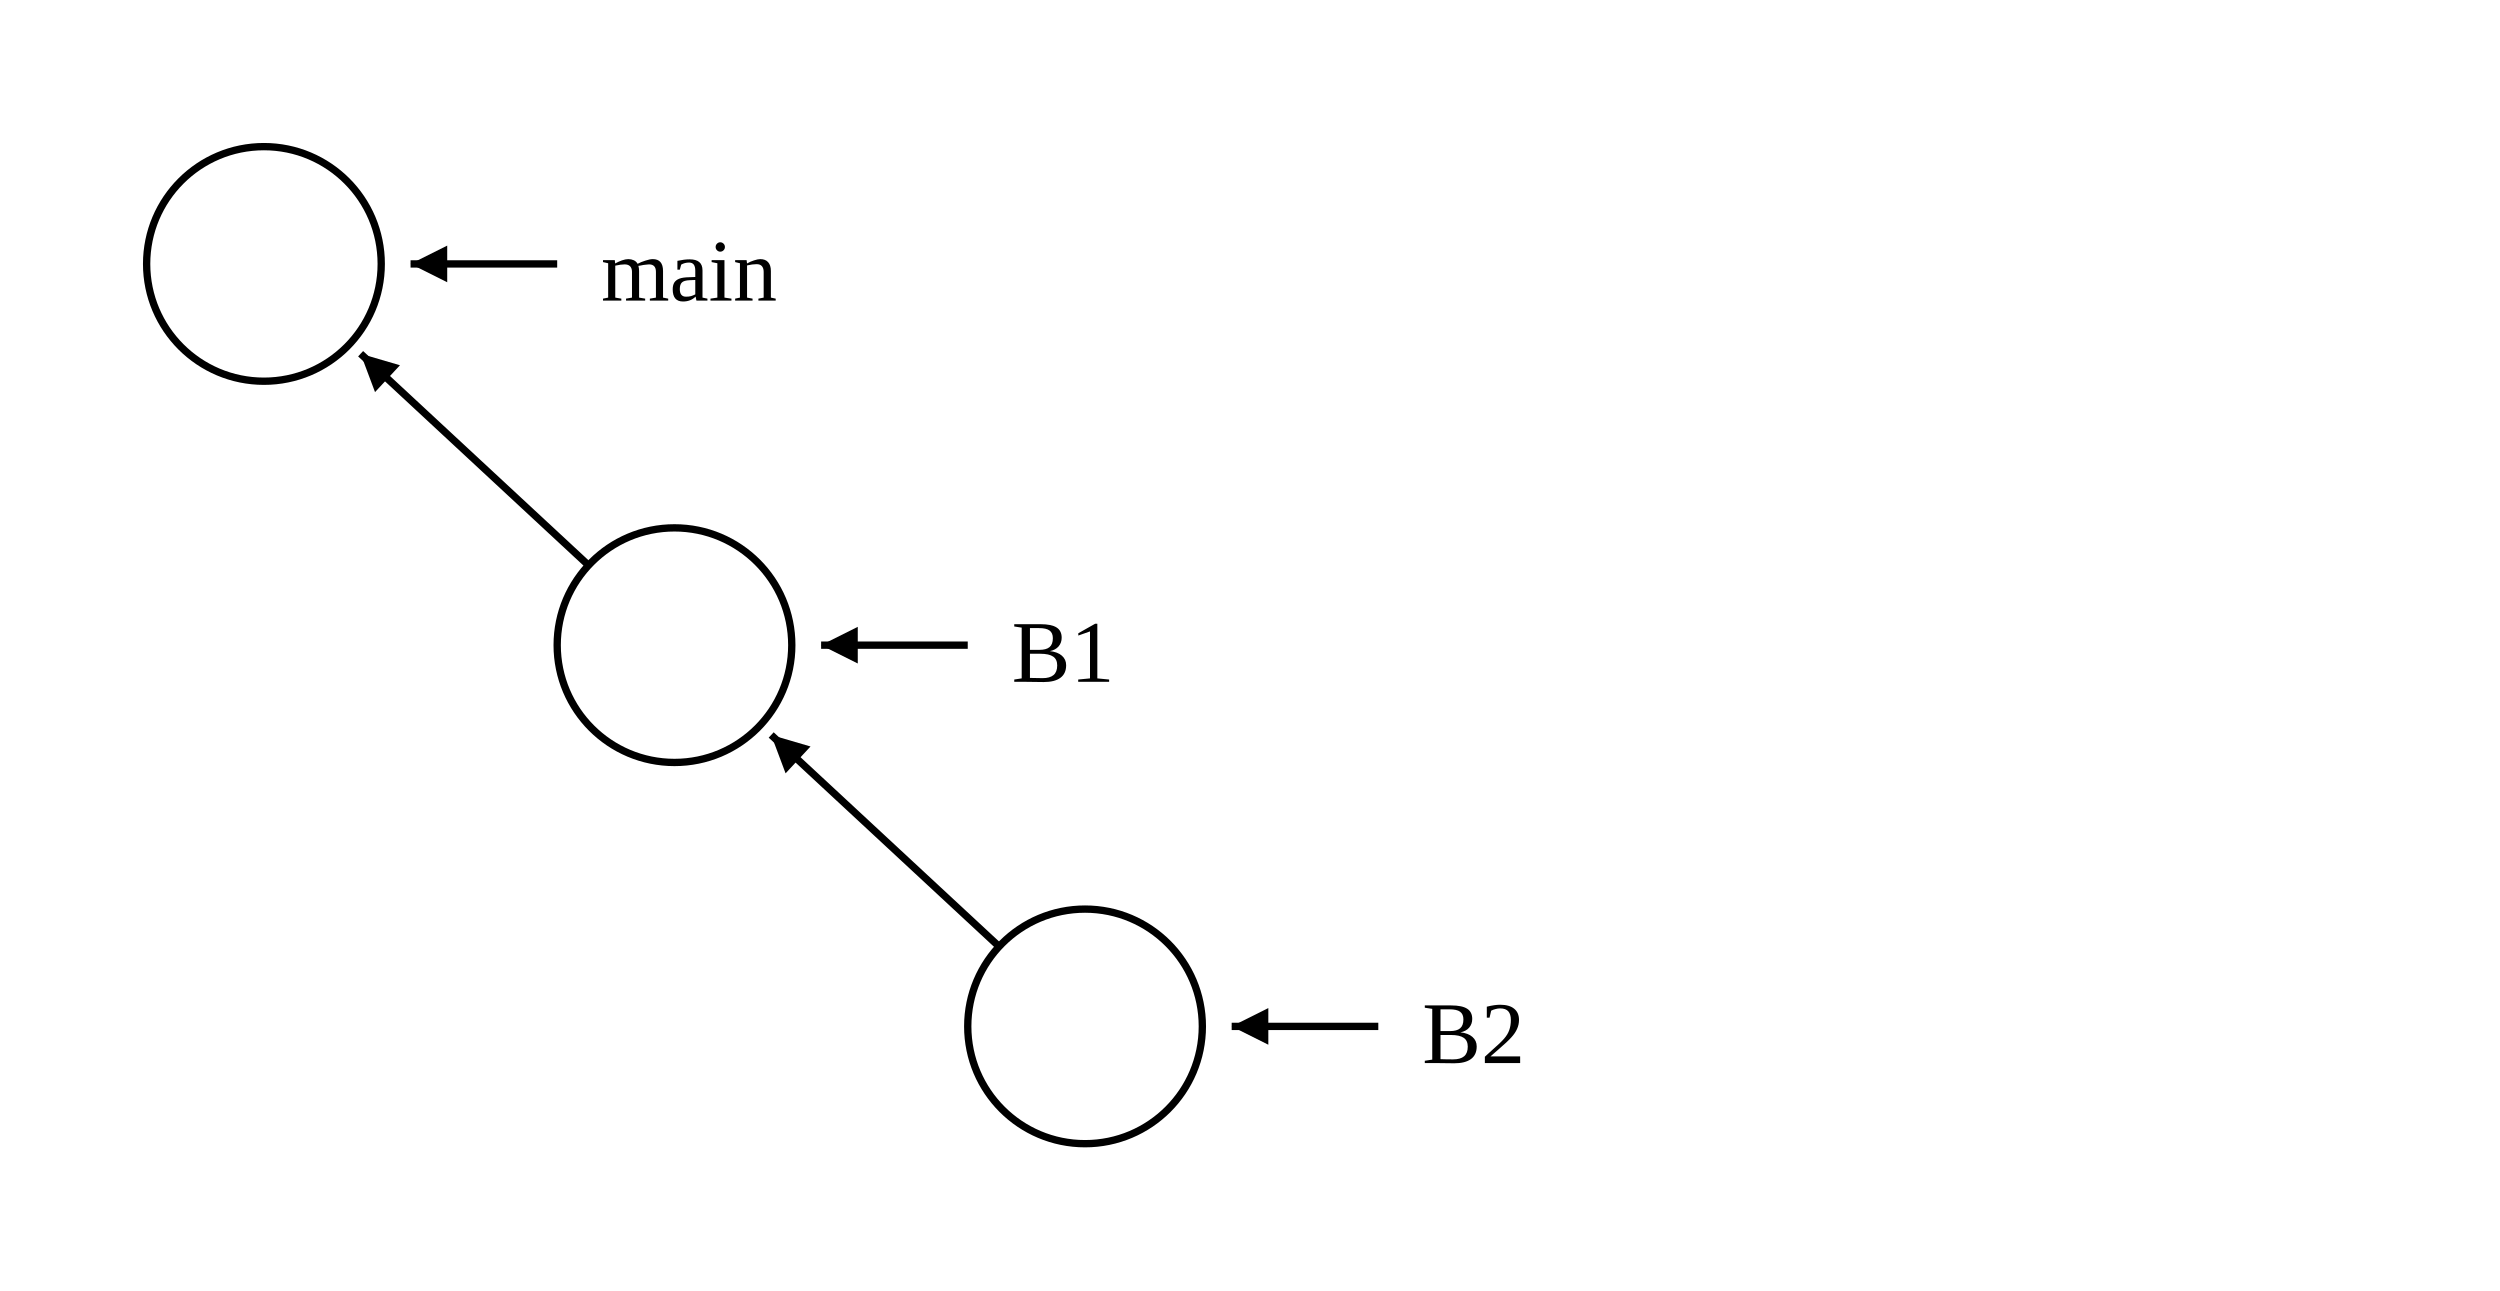
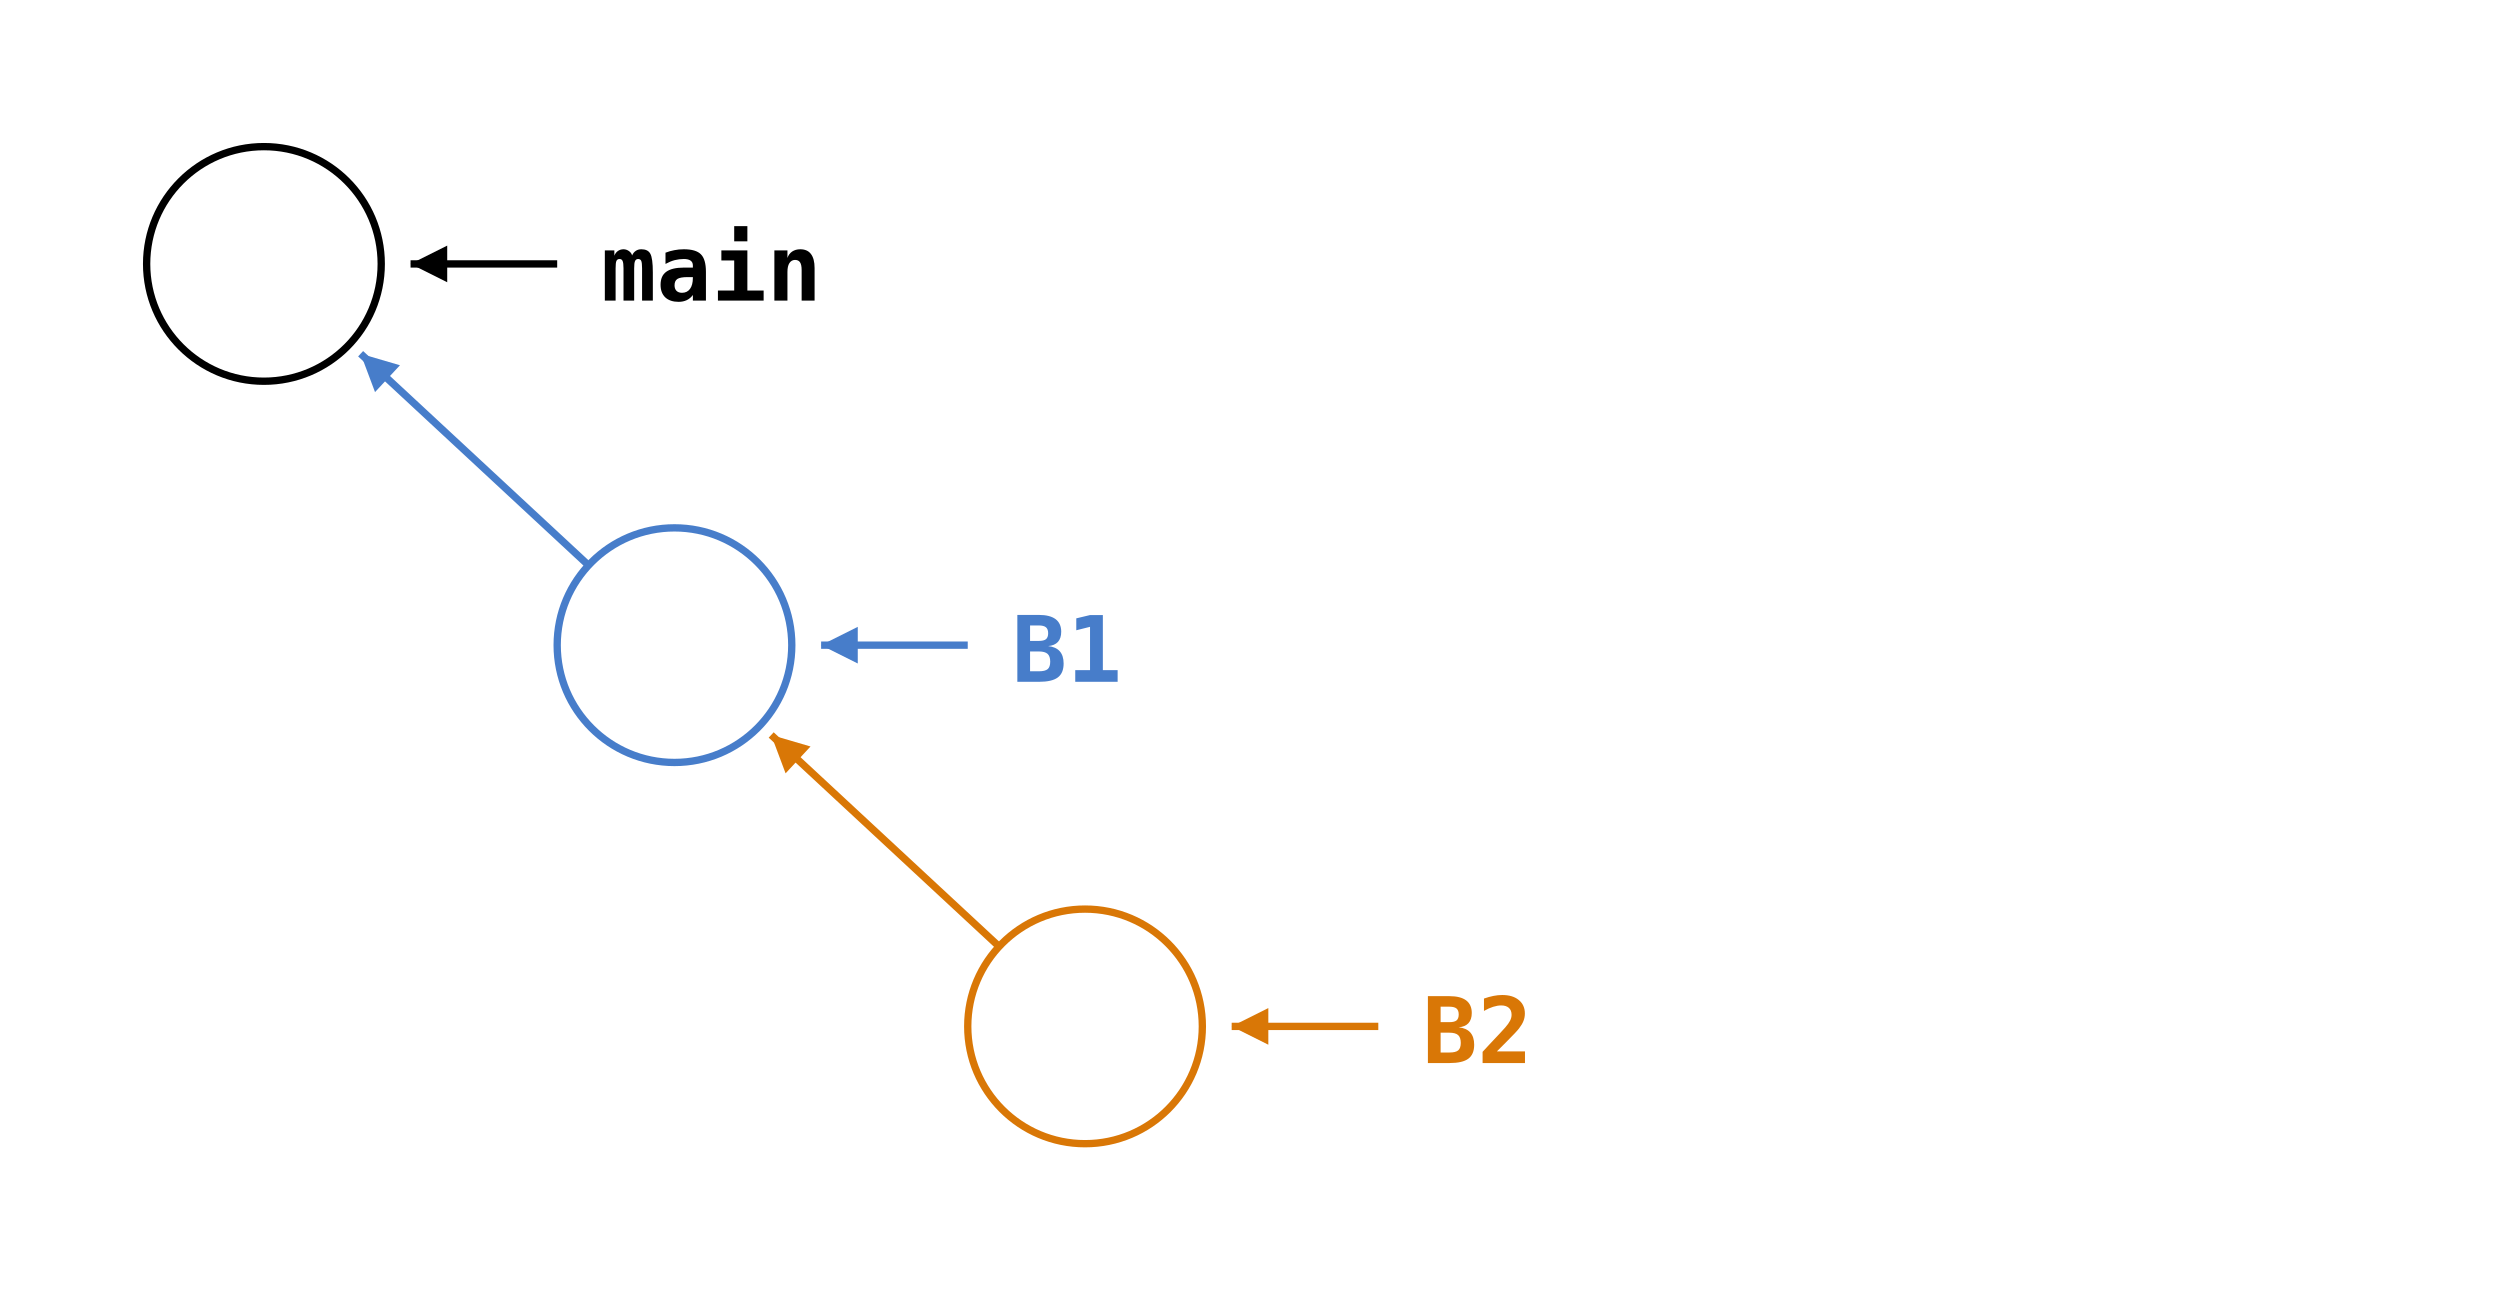
- <svg xmlns="http://www.w3.org/2000/svg" class="diagram" width="341" height="176" viewBox="0 0 341 176">
+ <svg xmlns="http://www.w3.org/2000/svg" class="diagram" width="341" height="176" viewBox="0 0 341 176" font-family="monospace" font-size="12.5">
  <defs>
-     <marker id="git-branch-off-branch-arrow-accent" class="d-accent" viewBox="0 0 10 10" refX="10" refY="5" markerWidth="5" markerHeight="5" orient="auto-start-reverse">
+     <marker id="git-branch-off-branch-arrow-accent" class="d-accent" viewBox="0 0 10 10" refX="10" refY="5" markerWidth="5" markerHeight="5" orient="auto-start-reverse" color="#477dca">
      <path class="d-arrowhead" d="M0,0 L10,5 L0,10 z" fill="currentColor" />
    </marker>
    <marker id="git-branch-off-branch-arrow-ink" viewBox="0 0 10 10" refX="10" refY="5" markerWidth="5" markerHeight="5" orient="auto-start-reverse">
      <path class="d-arrowhead" d="M0,0 L10,5 L0,10 z" fill="currentColor" />
    </marker>
-     <marker id="git-branch-off-branch-arrow-warning" class="d-warning" viewBox="0 0 10 10" refX="10" refY="5" markerWidth="5" markerHeight="5" orient="auto-start-reverse">
+     <marker id="git-branch-off-branch-arrow-warning" class="d-warning" viewBox="0 0 10 10" refX="10" refY="5" markerWidth="5" markerHeight="5" orient="auto-start-reverse" color="#d97706">
      <path class="d-arrowhead" d="M0,0 L10,5 L0,10 z" fill="currentColor" />
    </marker>
  </defs>
-   <path class="d-line d-accent" d="M80.28,77.11 L49.19,48.25" fill="none" stroke="currentColor" marker-end="url(#git-branch-off-branch-arrow-accent)" />
-   <path class="d-line d-warning" d="M136.28,129.11 L105.19,100.25" fill="none" stroke="currentColor" marker-end="url(#git-branch-off-branch-arrow-warning)" />
+   <path class="d-line d-accent" d="M80.28,77.11 L49.19,48.25" fill="none" stroke="currentColor" marker-end="url(#git-branch-off-branch-arrow-accent)" color="#477dca" />
+   <path class="d-line d-warning" d="M136.28,129.11 L105.19,100.25" fill="none" stroke="currentColor" marker-end="url(#git-branch-off-branch-arrow-warning)" color="#d97706" />
  <circle class="d-shape" cx="36" cy="36" r="16" fill="none" stroke="currentColor" />
-   <circle class="d-shape d-accent" cx="92" cy="88" r="16" fill="none" stroke="currentColor" />
-   <circle class="d-shape d-warning" cx="148" cy="140" r="16" fill="none" stroke="currentColor" />
+   <circle class="d-shape d-accent" cx="92" cy="88" r="16" fill="none" stroke="currentColor" color="#477dca" />
+   <circle class="d-shape d-warning" cx="148" cy="140" r="16" fill="none" stroke="currentColor" color="#d97706" />
  <path class="d-line" d="M76,36 H56" fill="none" stroke="currentColor" marker-end="url(#git-branch-off-branch-arrow-ink)" />
-   <text class="d-bold" x="82" y="41" fill="currentColor">main</text>
-   <path class="d-line d-accent" d="M132,88 H112" fill="none" stroke="currentColor" marker-end="url(#git-branch-off-branch-arrow-accent)" />
-   <text class="d-bold d-accent" x="138" y="93" fill="currentColor">B1</text>
-   <path class="d-line d-warning" d="M188,140 H168" fill="none" stroke="currentColor" marker-end="url(#git-branch-off-branch-arrow-warning)" />
-   <text class="d-bold d-warning" x="194" y="145" fill="currentColor">B2</text>
+   <text class="d-bold" x="82" y="41" fill="currentColor" font-weight="bold">main</text>
+   <path class="d-line d-accent" d="M132,88 H112" fill="none" stroke="currentColor" marker-end="url(#git-branch-off-branch-arrow-accent)" color="#477dca" />
+   <text class="d-bold d-accent" x="138" y="93" fill="currentColor" font-weight="bold" color="#477dca">B1</text>
+   <path class="d-line d-warning" d="M188,140 H168" fill="none" stroke="currentColor" marker-end="url(#git-branch-off-branch-arrow-warning)" color="#d97706" />
+   <text class="d-bold d-warning" x="194" y="145" fill="currentColor" font-weight="bold" color="#d97706">B2</text>
</svg>
